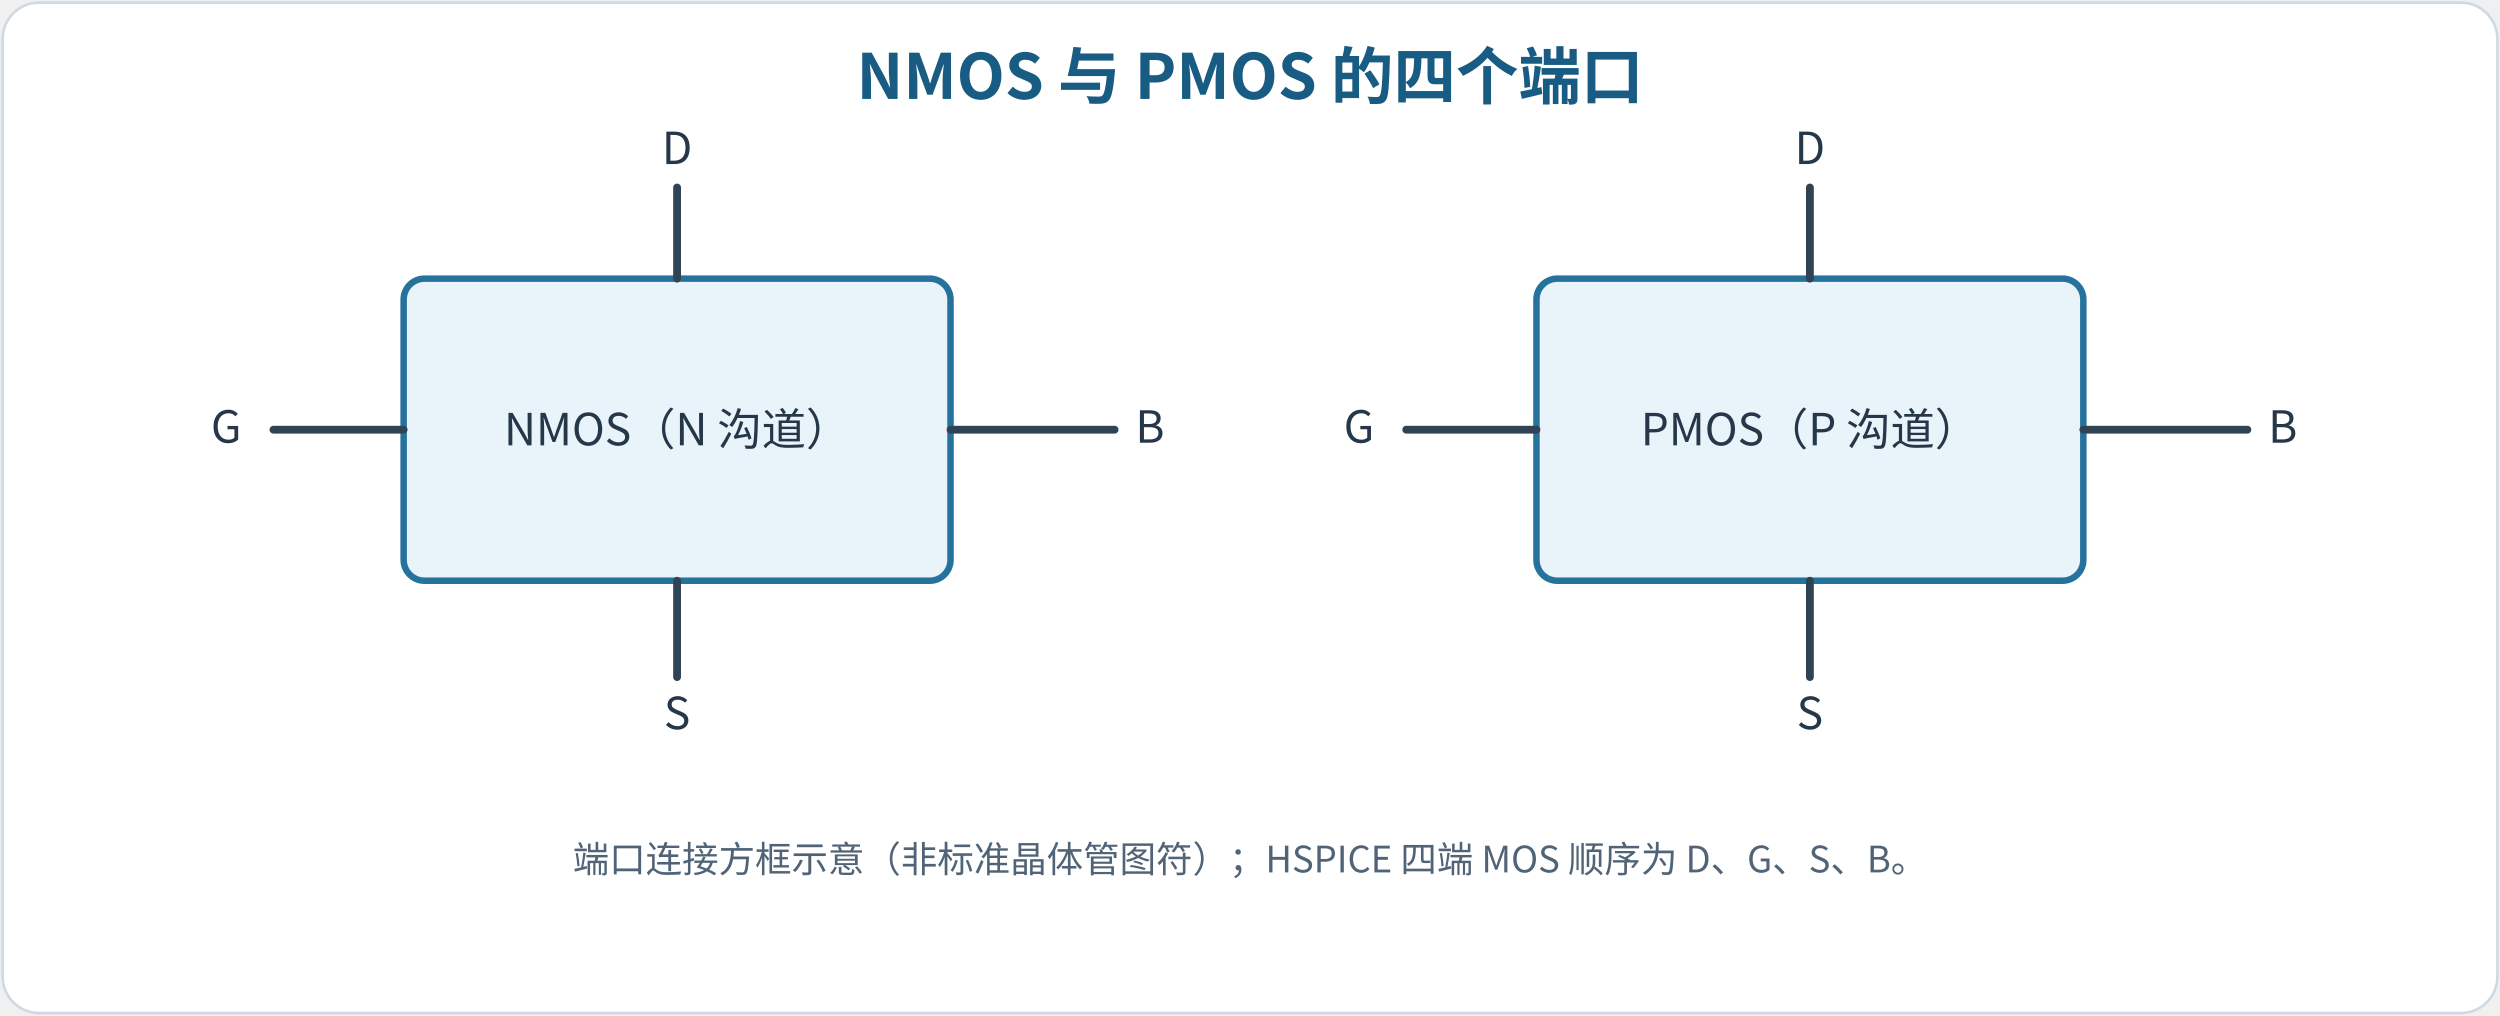
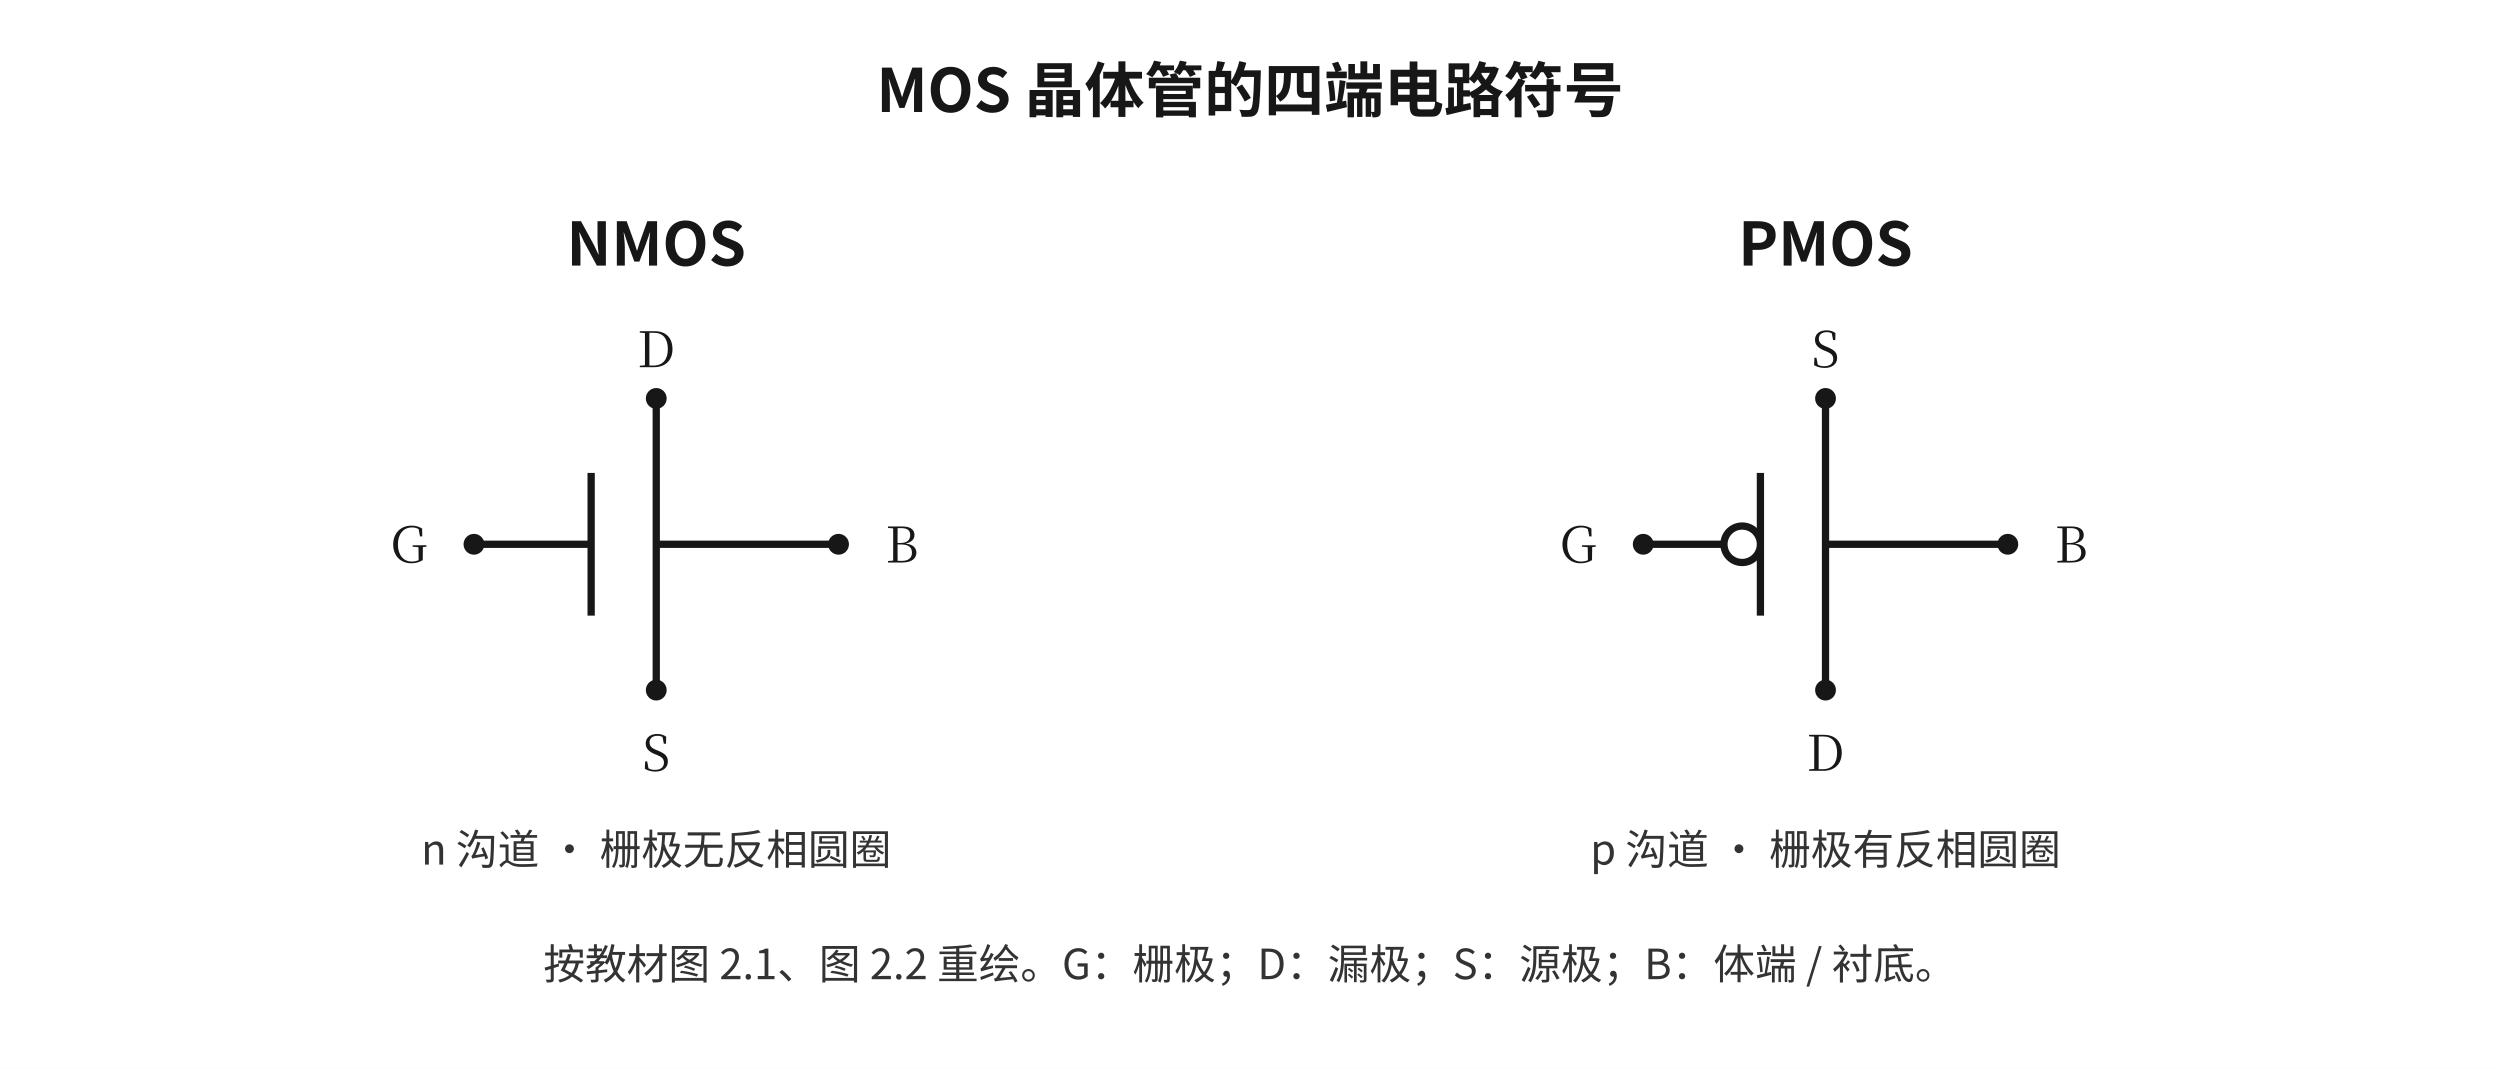
- <svg xmlns="http://www.w3.org/2000/svg" viewBox="0 0 960 390" width="960" height="390" role="img" aria-label="NMOS 与 PMOS 的四个端口">
-   <style>text{font:17px "Noto Sans CJK SC","Microsoft YaHei",sans-serif;fill:#26374a}.title{font-size:24px;font-weight:700;fill:#185c83}.note{font-size:14px;fill:#516477}.w{stroke:#304355;stroke-width:3;stroke-linecap:round;stroke-linejoin:round;fill:none}.d{fill:#e8f3fa;stroke:#25739c;stroke-width:2.5}.dot{fill:#304355}</style>
-   <rect x="1" y="1" width="958" height="388" rx="14" fill="#fff" stroke="#cdd9e3" />
-   <text x="480" y="38" text-anchor="middle" class="title">NMOS 与 PMOS 的四个端口</text>
-   <rect class="d" x="155" y="107" width="210" height="116" rx="8" />
-   <text x="260" y="171" text-anchor="middle">NMOS（N 沟道）</text>
-   <rect class="d" x="590" y="107" width="210" height="116" rx="8" />
-   <text x="695" y="171" text-anchor="middle">PMOS（P 沟道）</text>
-   <path class="w" d="M260 72 L260 107" />
-   <path class="w" d="M260 223 L260 260" />
-   <path class="w" d="M105 165 L155 165" />
-   <path class="w" d="M365 165 L428 165" />
-   <text x="260" y="63" text-anchor="middle">D</text>
-   <text x="260" y="280" text-anchor="middle">S</text>
-   <text x="81" y="170">G</text>
-   <text x="436" y="170">B</text>
-   <path class="w" d="M695 72 L695 107" />
-   <path class="w" d="M695 223 L695 260" />
-   <path class="w" d="M540 165 L590 165" />
-   <path class="w" d="M800 165 L863 165" />
-   <text x="695" y="63" text-anchor="middle">D</text>
-   <text x="695" y="280" text-anchor="middle">S</text>
-   <text x="516" y="170">G</text>
-   <text x="871" y="170">B</text>
-   <text x="480" y="335" class="note" text-anchor="middle">端口连接方框示意（非标准晶体管图符）；HSPICE 四端 MOS 顺序为 D、G、S、B。</text>
+ <svg xmlns="http://www.w3.org/2000/svg" xmlns:xlink="http://www.w3.org/1999/xlink" viewBox="0 0 960 410" width="960" height="410" role="img" aria-labelledby="ttl desc">
+   <style>
+   .wire{fill:none;stroke:#171717;stroke-width:2.8;stroke-linecap:square;stroke-linejoin:miter}
+   .node{fill:#171717}
+   .label{fill:#171717;font:19px Georgia,"Noto Serif CJK SC",serif}
+   .head{fill:#171717;font:bold 23px "Noto Sans CJK SC","Microsoft YaHei",sans-serif}
+   .caption{fill:#333;font:16px "Noto Sans CJK SC","Microsoft YaHei",sans-serif}
+ </style>
+   <rect width="960" height="410" fill="white" />
+   <defs>
+     <g id="nmos4" class="wire">
+       <path d="M0 -26 V26 M-25 -26 V26 M-70 0 H-25 M0 -56 V-26 M0 26 V56 M0 0 H70" />
+     </g>
+     <g id="pmos4" class="wire">
+       <path d="M0 -26 V26 M-25 -26 V26 M-70 0 H-39 M0 -56 V-26 M0 26 V56 M0 0 H70" />
+       <circle cx="-32" cy="0" r="7" fill="white" />
+     </g>
+   </defs>
+   <text x="480" y="43" text-anchor="middle" class="head">MOS 晶体管的四端电路符号</text>
+   <g id="nmos" data-device="nmos4">
+     <text x="252" y="102" text-anchor="middle" class="head">NMOS</text>
+     <use xlink:href="#nmos4" href="#nmos4" x="252" y="209" />
+     <circle class="node" cx="252" cy="153" r="4" />
+     <circle class="node" cx="252" cy="265" r="4" />
+     <circle class="node" cx="182" cy="209" r="4" />
+     <circle class="node" cx="322" cy="209" r="4" />
+     <text x="252" y="141" text-anchor="middle" class="label">D</text>
+     <text x="252" y="296" text-anchor="middle" class="label">S</text>
+     <text x="164" y="216" text-anchor="end" class="label">G</text>
+     <text x="340" y="216" class="label">B</text>
+     <text x="252" y="332" text-anchor="middle" class="caption">n 沟道 · 栅极无反相圆圈</text>
+   </g>
+   <g id="pmos" data-device="pmos4">
+     <text x="701" y="102" text-anchor="middle" class="head">PMOS</text>
+     <use xlink:href="#pmos4" href="#pmos4" x="701" y="209" />
+     <circle class="node" cx="701" cy="153" r="4" />
+     <circle class="node" cx="701" cy="265" r="4" />
+     <circle class="node" cx="631" cy="209" r="4" />
+     <circle class="node" cx="771" cy="209" r="4" />
+     <text x="701" y="141" text-anchor="middle" class="label">S</text>
+     <text x="701" y="296" text-anchor="middle" class="label">D</text>
+     <text x="613" y="216" text-anchor="end" class="label">G</text>
+     <text x="789" y="216" class="label">B</text>
+     <text x="701" y="332" text-anchor="middle" class="caption">p 沟道 · 栅极有反相圆圈</text>
+   </g>
+   <text x="480" y="376" text-anchor="middle" class="caption">按教材图 2.1、图 2.2 重绘。G：栅极；D：漏极；S：源极；B：体端 / 衬底。</text>
</svg>
